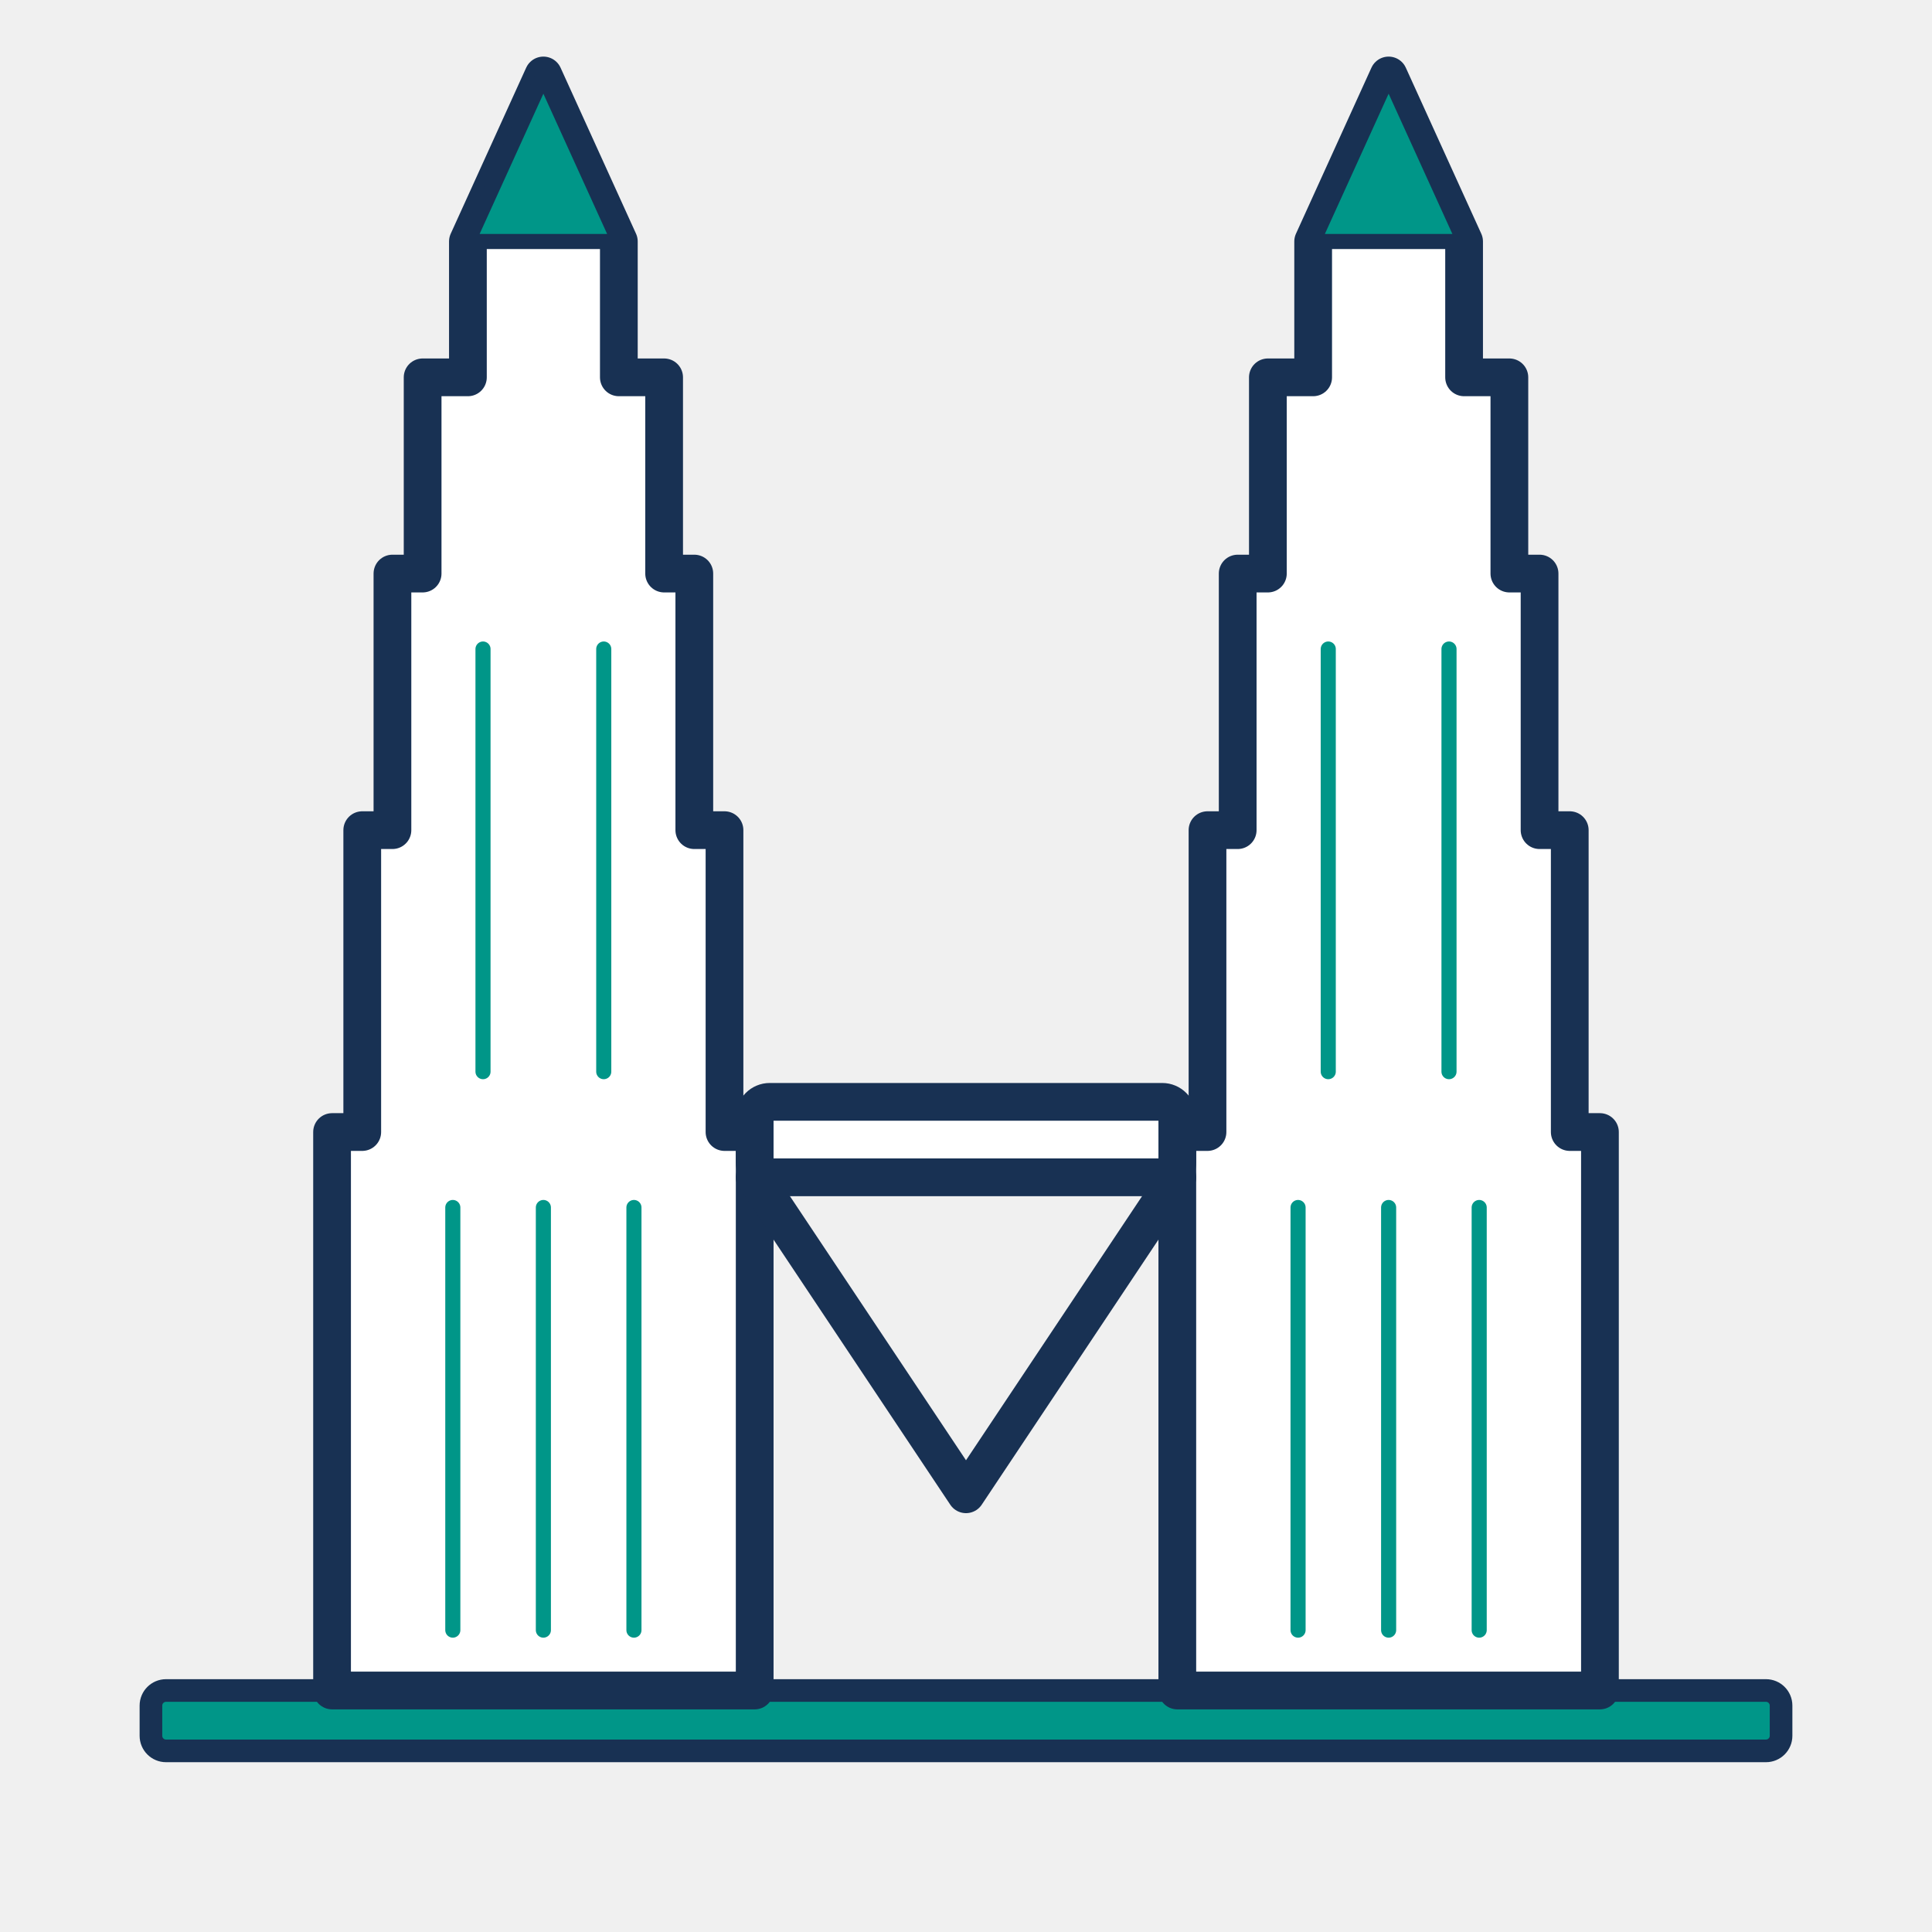
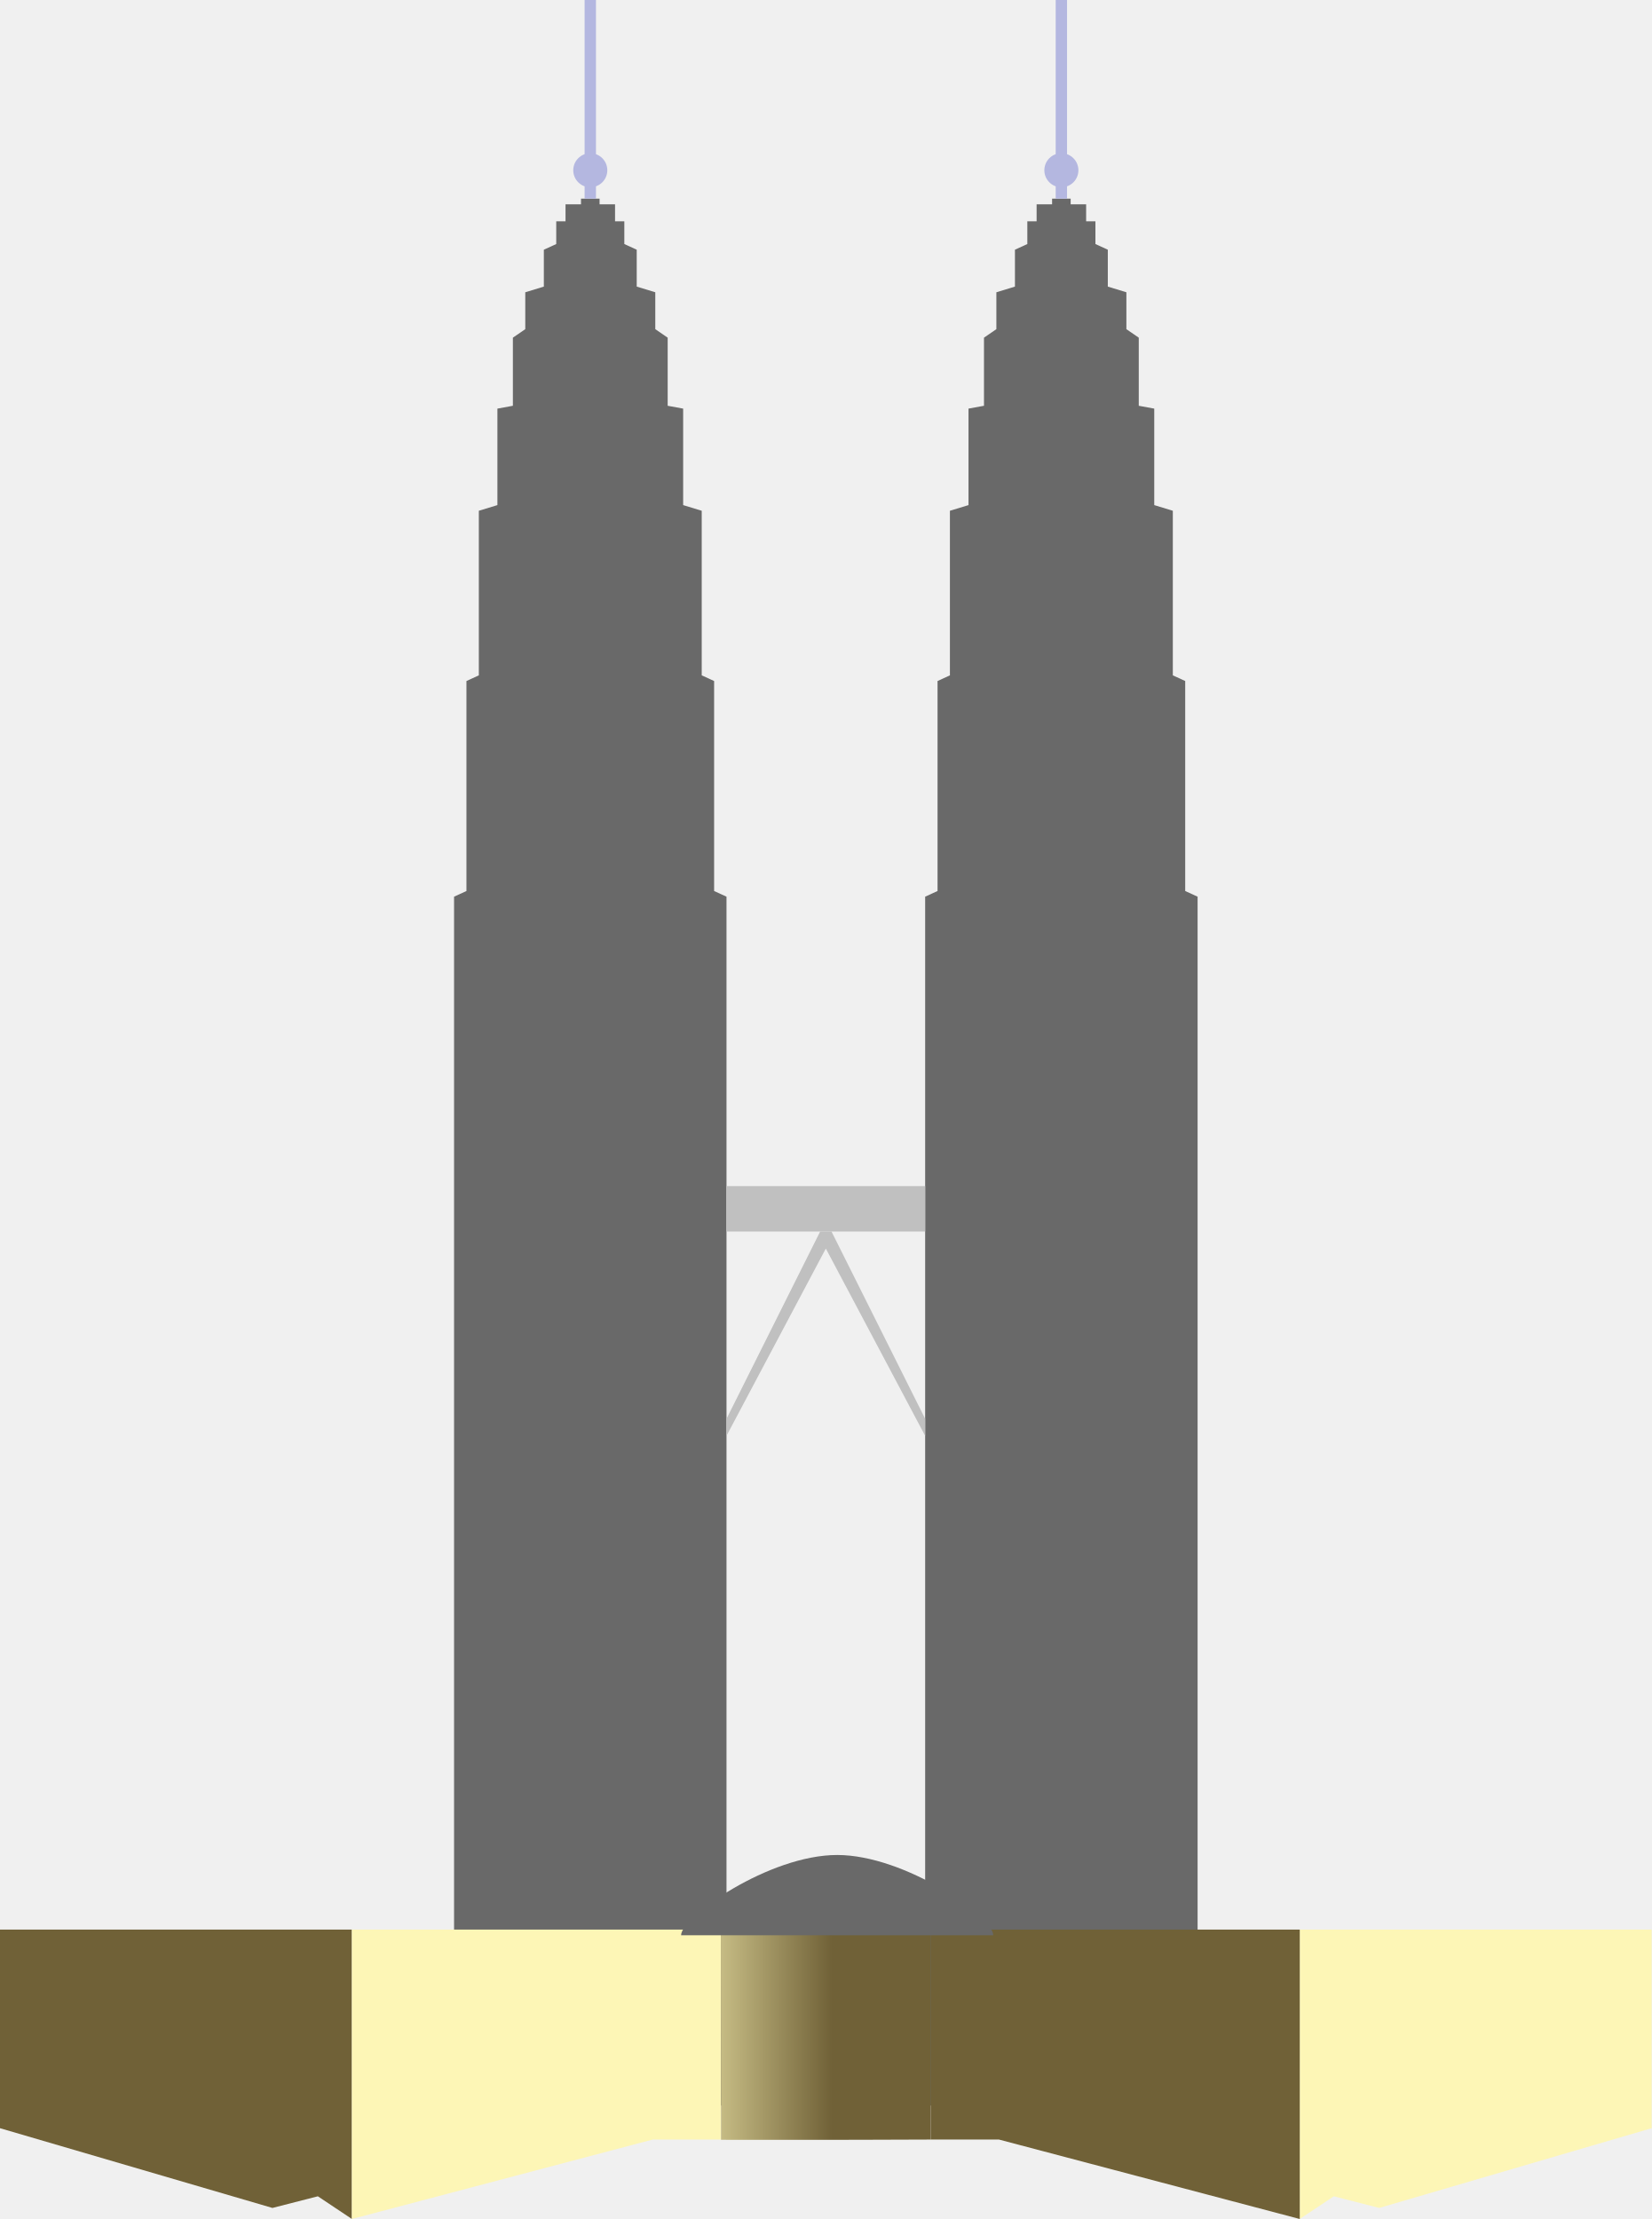
- <svg xmlns="http://www.w3.org/2000/svg" viewBox="0 0 256 256" width="256" height="256">
-   <g fill="#009688" stroke="#183153" stroke-width="3" stroke-linecap="round" stroke-linejoin="round">
-     <rect x="20" y="224" width="216" height="8" rx="2" />
-   </g>
-   <g fill="#FFFFFF" stroke="#183153" stroke-width="5" stroke-linecap="round" stroke-linejoin="round">
-     <path d="M44 224V150H48V110H52V76H56V50H62V32L72 10L82 32V50H88V76H92V110H96V150H100V224Z" />
-   </g>
-   <g fill="none" stroke="#009688" stroke-width="2" stroke-linecap="round" stroke-linejoin="round">
-     <path d="M60 160V216" />
-     <path d="M72 160V216" />
-     <path d="M84 160V216" />
-   </g>
-   <g fill="none" stroke="#009688" stroke-width="2" stroke-linecap="round" stroke-linejoin="round">
-     <path d="M64 86V142" />
-     <path d="M80 86V142" />
-   </g>
-   <g fill="#009688" stroke="#183153" stroke-width="2" stroke-linecap="round" stroke-linejoin="round">
-     <path d="M62 32L72 10L82 32Z" />
-   </g>
-   <g fill="#FFFFFF" stroke="#183153" stroke-width="5" stroke-linecap="round" stroke-linejoin="round">
-     <path d="M156 224V150H160V110H164V76H168V50H174V32L184 10L194 32V50H200V76H204V110H208V150H212V224Z" />
-   </g>
-   <g fill="none" stroke="#009688" stroke-width="2" stroke-linecap="round" stroke-linejoin="round">
-     <path d="M172 160V216" />
-     <path d="M184 160V216" />
-     <path d="M196 160V216" />
-   </g>
-   <g fill="none" stroke="#009688" stroke-width="2" stroke-linecap="round" stroke-linejoin="round">
-     <path d="M176 86V142" />
-     <path d="M192 86V142" />
-   </g>
-   <g fill="#009688" stroke="#183153" stroke-width="2" stroke-linecap="round" stroke-linejoin="round">
-     <path d="M174 32L184 10L194 32Z" />
-   </g>
-   <g fill="none" stroke="#183153" stroke-width="5" stroke-linecap="round" stroke-linejoin="round">
-     <path d="M100 156L128 198L156 156" />
-   </g>
-   <g fill="#FFFFFF" stroke="#183153" stroke-width="5" stroke-linecap="round" stroke-linejoin="round">
-     <rect x="100" y="146" width="56" height="10" rx="2" />
+ <svg xmlns="http://www.w3.org/2000/svg" xmlns:xlink="http://www.w3.org/1999/xlink" width="582" height="782" viewBox="0 0 582 782" id="svg6736" version="1.1">
+   <defs id="defs6738">
+     <linearGradient id="linearGradient7432">
+       <stop style="stop-color:#fdf6b6;stop-opacity:1" offset="0" id="stop7434" />
+       <stop style="stop-color:#706137;stop-opacity:1" offset="1" id="stop7436" />
+     </linearGradient>
+     <linearGradient xlink:href="#linearGradient7432" id="linearGradient7438" x1="34.301" y1="995.725" x2="66.609" y2="995.725" gradientUnits="userSpaceOnUse" />
+   </defs>
+   <g id="layer1" transform="translate(2e-6,-270.3622)">
+     <g id="g7443" transform="matrix(2,0,0,2,160,-1020.362)">
+       <path id="path7297" d="m 0,1016.362 0,-213 2.182,-1 0,-37 2.182,-1 0,-29 3.273,-1 0,-17 2.727,-0.5 0,-12 2.182,-1.5 0,-6.5 3.273,-1 0,-6.5 2.182,-1 0,-4 1.636,0 0,-3 2.727,0 0,-1 1.636,0 1.636,0 0,1 2.727,0 0,3 1.636,0 0,4 2.182,1 0,6.5 3.273,1 0,6.5 2.182,1.5 0,12 2.727,0.5 0,17 3.273,1 0,29 2.182,1 0,37 2.182,1 0,213 z" style="fill:#696969;fill-rule:evenodd;stroke:none;stroke-width:1px;stroke-linecap:square;stroke-linejoin:round;stroke-opacity:1" />
+       <path id="path7297-8" d="m 83,1016.362 0,-213 2.182,-1 0,-37 2.182,-1 0,-29 3.273,-1 0,-17 2.727,-0.5 0,-12 2.182,-1.5 0,-6.5 3.273,-1 0,-6.5 2.182,-1 0,-4 1.636,0 0,-3 2.727,0 0,-1 1.636,0 1.636,0 0,1 2.727,0 0,3 1.636,0 0,4 2.182,1 0,6.5 3.273,1 0,6.5 2.182,1.5 0,12 2.727,0.5 0,17 3.273,1 0,29 2.182,1 0,37 2.182,1 0,213 z" style="fill:#696969;fill-rule:evenodd;stroke:none;stroke-width:1px;stroke-linecap:square;stroke-linejoin:round;stroke-opacity:1" />
+       <path id="rect7340" d="m 48,854.362 35,0 0,8 -35,0 z" style="opacity:1;fill:#c0c0c0;fill-opacity:1;stroke:none;stroke-width:1;stroke-linecap:square;stroke-linejoin:round;stroke-miterlimit:4;stroke-dasharray:none;stroke-dashoffset:0;stroke-opacity:1" />
+       <path id="path7343" d="m 83,895.362 -16.5,-33 -2,0 -16.5,33 0,3 17.5,-33 17.5,33 z" style="fill:#c0c0c0;fill-opacity:1;fill-rule:evenodd;stroke:none;stroke-width:0.2;stroke-linecap:butt;stroke-linejoin:miter;stroke-miterlimit:4;stroke-dasharray:none;stroke-opacity:1" />
+       <rect y="645.362" x="23" height="35" width="2" id="rect7345" style="opacity:1;fill:#b4b7e0;fill-opacity:1;stroke:none;stroke-width:0.2;stroke-linecap:square;stroke-linejoin:round;stroke-miterlimit:4;stroke-dasharray:none;stroke-dashoffset:0;stroke-opacity:1" />
+       <rect y="645.362" x="106" height="35" width="2" id="rect7345-1" style="opacity:1;fill:#b4b7e0;fill-opacity:1;stroke:none;stroke-width:0.2;stroke-linecap:square;stroke-linejoin:round;stroke-miterlimit:4;stroke-dasharray:none;stroke-dashoffset:0;stroke-opacity:1" />
+       <circle r="3" cy="675.362" cx="24" id="path7362" style="opacity:1;fill:#b4b7e0;fill-opacity:1;stroke:none;stroke-width:0.2;stroke-linecap:square;stroke-linejoin:round;stroke-miterlimit:4;stroke-dasharray:none;stroke-dashoffset:0;stroke-opacity:1" />
+       <circle r="3" cy="675.362" cx="107" id="path7362-9" style="opacity:1;fill:#b4b7e0;fill-opacity:1;stroke:none;stroke-width:0.2;stroke-linecap:square;stroke-linejoin:round;stroke-miterlimit:4;stroke-dasharray:none;stroke-dashoffset:0;stroke-opacity:1" />
+       <path id="path7379" d="m -18,1036.362 -6,-4 -8,2.052 -48,-14.052 0,-35 62,0 z" style="fill:#706137;fill-opacity:1;fill-rule:evenodd;stroke:none;stroke-width:1px;stroke-linecap:butt;stroke-linejoin:miter;stroke-opacity:1" />
+       <path id="path7379-9" d="m -18,985.362 65,0 0,37 -12,0 -53,14 z" style="fill:#fdf6b6;fill-opacity:1;fill-rule:evenodd;stroke:none;stroke-width:1px;stroke-linecap:butt;stroke-linejoin:miter;stroke-opacity:1" />
+       <path id="path7379-5" d="m 149,1036.362 6,-4 8,2.052 48,-14.052 0,-35 -62,0 z" style="fill:#fdf6b6;fill-opacity:1;fill-rule:evenodd;stroke:none;stroke-width:1px;stroke-linecap:butt;stroke-linejoin:miter;stroke-opacity:1" />
+       <path id="path7379-9-8" d="m 149,985.362 -65,0 0,37 12,0 53,14 z" style="fill:#706137;fill-opacity:1;fill-rule:evenodd;stroke:none;stroke-width:1px;stroke-linecap:butt;stroke-linejoin:miter;stroke-opacity:1" />
+       <path id="path7379-9-8-1" d="m 84,985.362 0,37 c -16.993,0.086 -36.968,0.043 -36.968,0.043 L 47,985.362 Z" style="fill:url(#linearGradient7438);fill-opacity:1;fill-rule:evenodd;stroke:none;stroke-width:1px;stroke-linecap:butt;stroke-linejoin:miter;stroke-opacity:1" />
+       <path id="path7440" d="m 40,986.362 c 5e-6,-3.231 15.495,-14.141 27.5,-14.141 12.005,0 27.5,10.91 27.5,14.141 z" style="opacity:1;fill:#696969;fill-opacity:1;stroke:none;stroke-width:1;stroke-linecap:square;stroke-linejoin:round;stroke-miterlimit:4;stroke-dasharray:none;stroke-dashoffset:0;stroke-opacity:1" />
+     </g>
  </g>
</svg>
